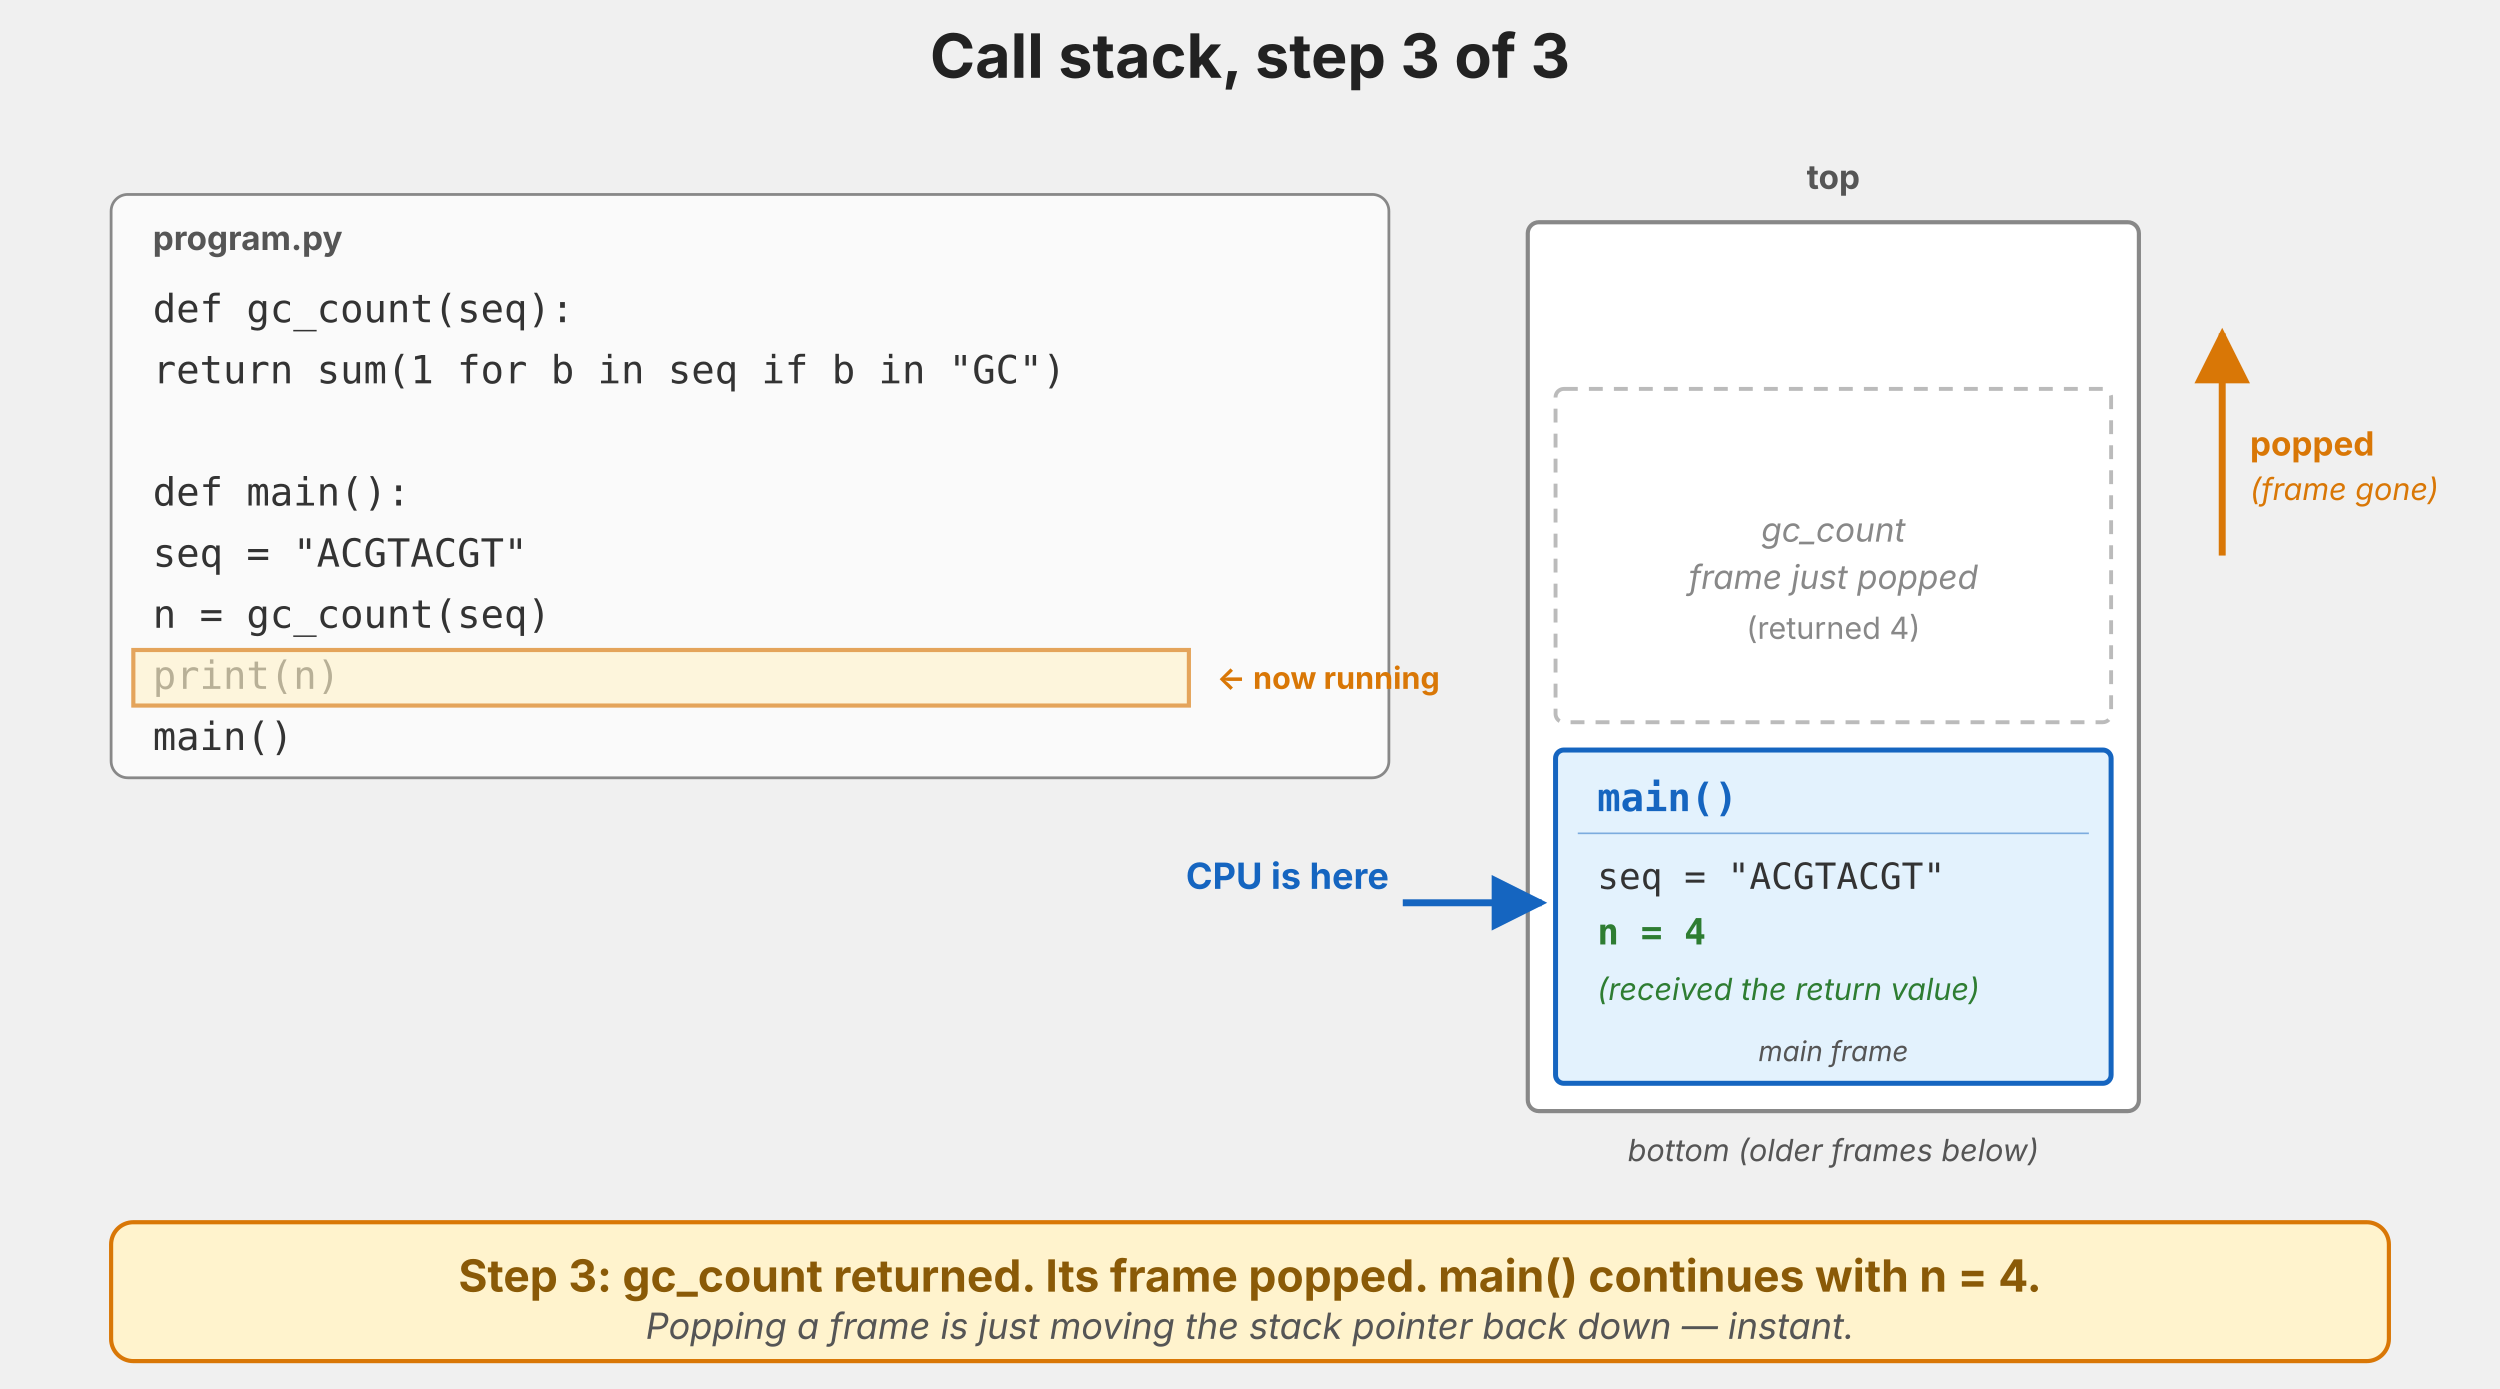
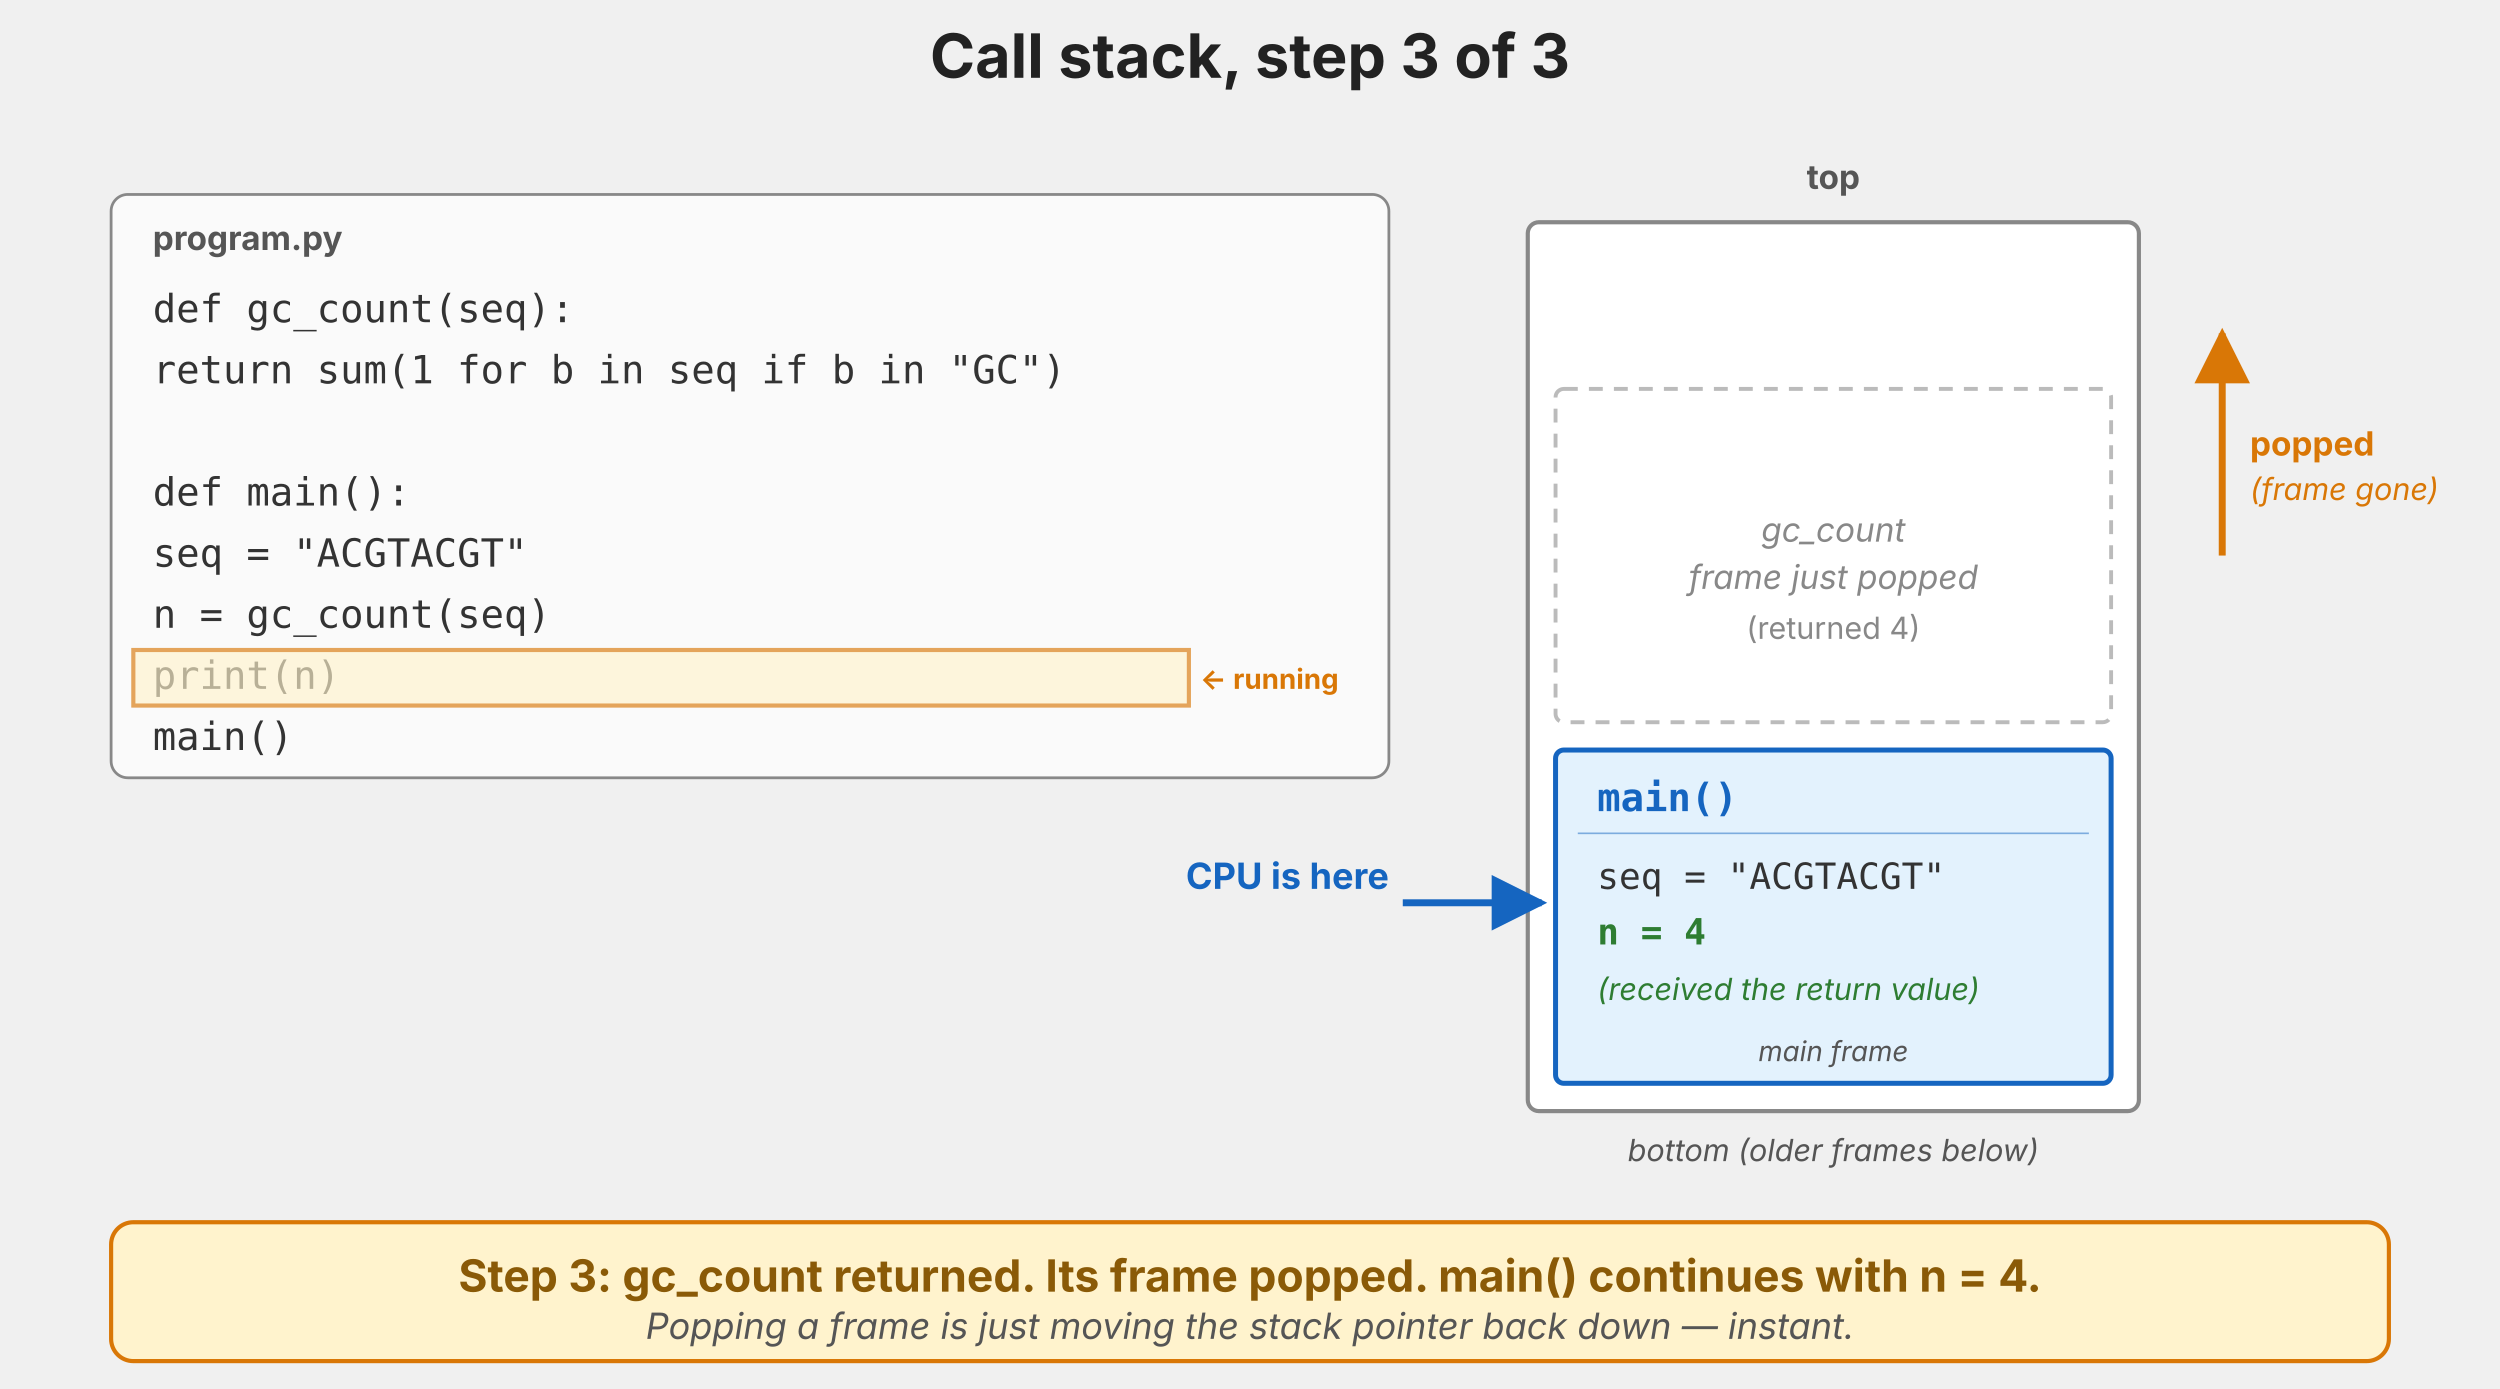
<svg xmlns="http://www.w3.org/2000/svg" viewBox="0 0 900 500" font-family="system-ui, -apple-system, sans-serif">
  <defs>
    <marker id="sfs3-arrow-blue" viewBox="0 0 10 10" refX="9" refY="5" markerWidth="8" markerHeight="8" orient="auto-start-reverse">
      <path d="M 0 0 L 10 5 L 0 10 z" fill="#1565c0" />
    </marker>
    <marker id="sfs3-arrow-pop" viewBox="0 0 10 10" refX="9" refY="5" markerWidth="8" markerHeight="8" orient="auto-start-reverse">
      <path d="M 0 0 L 10 5 L 0 10 z" fill="#d97706" />
    </marker>
  </defs>
  <text x="450" y="28" text-anchor="middle" font-size="22" font-weight="700" fill="#222">
    Call stack, step 3 of 3
  </text>
  <rect x="40" y="70" width="460" height="210" rx="6" ry="6" fill="#fafafa" stroke="#888" stroke-width="1" />
  <text x="55" y="90" font-size="12" font-weight="700" fill="#555">
    program.py
  </text>
  <g font-family="ui-monospace, monospace" font-size="14" fill="#333">
    <text x="55" y="116">def gc_count(seq):</text>
    <text x="55" y="138">    return sum(1 for b in seq if b in "GC")</text>
    <text x="55" y="160"> </text>
    <text x="55" y="182">def main():</text>
    <text x="55" y="204">    seq = "ACGTACGT"</text>
    <text x="55" y="226">    n = gc_count(seq)</text>
    <text x="55" y="248">    print(n)</text>
    <text x="55" y="270">main()</text>
  </g>
  <rect x="48" y="234" width="380" height="20" fill="#fff3cd" stroke="#d97706" stroke-width="1.5" opacity="0.65" />
-   <text x="438" y="248" font-size="11" font-weight="700" fill="#d97706">
-     ← now running
+   <text x="432" y="248" font-size="10" font-weight="700" fill="#d97706">
+     ← running
  </text>
  <text x="660" y="68" text-anchor="middle" font-size="12" font-weight="700" fill="#555">
    top
  </text>
  <rect x="550" y="80" width="220" height="320" fill="white" stroke="#888" stroke-width="1.5" rx="4" />
  <rect x="560" y="140" width="200" height="120" fill="none" stroke="#bbb" stroke-width="1.4" stroke-dasharray="5,4" rx="3" />
  <text x="660" y="195" text-anchor="middle" font-size="12" fill="#888" font-style="italic">
    gc_count
  </text>
  <text x="660" y="212" text-anchor="middle" font-size="12" fill="#888" font-style="italic">
    frame just popped
  </text>
  <text x="660" y="230" text-anchor="middle" font-size="11" fill="#888">
    (returned 4)
  </text>
  <rect x="560" y="270" width="200" height="120" fill="#e3f2fd" stroke="#1565c0" stroke-width="1.8" rx="3" />
  <text x="575" y="292" font-size="14" font-weight="700" font-family="ui-monospace, monospace" fill="#1565c0">main()</text>
  <line x1="568" y1="300" x2="752" y2="300" stroke="#1565c0" stroke-width="0.6" opacity="0.5" />
  <text x="575" y="320" font-size="13" font-family="ui-monospace, monospace" fill="#333">
    seq = "ACGTACGT"
  </text>
  <text x="575" y="340" font-size="13" font-family="ui-monospace, monospace" fill="#2e7d32" font-weight="700">
    n   = 4
  </text>
  <text x="575" y="360" font-size="11" fill="#2e7d32" font-style="italic">
    (received the return value)
  </text>
  <text x="660" y="382" text-anchor="middle" font-size="10" fill="#555" font-style="italic">
    main frame
  </text>
  <text x="660" y="418" text-anchor="middle" font-size="11" fill="#555" font-style="italic">
    bottom (older frames below)
  </text>
  <line x1="800" y1="200" x2="800" y2="120" stroke="#d97706" stroke-width="2.5" marker-end="url(#sfs3-arrow-pop)" />
  <text x="810" y="164" font-size="12" font-weight="700" fill="#d97706">
    popped
  </text>
  <text x="810" y="180" font-size="11" font-style="italic" fill="#d97706">
    (frame gone)
  </text>
  <text x="500" y="320" text-anchor="end" font-size="13" font-weight="700" fill="#1565c0">
    CPU is here
  </text>
  <line x1="505" y1="325" x2="555" y2="325" stroke="#1565c0" stroke-width="2.5" marker-end="url(#sfs3-arrow-blue)" />
  <rect x="40" y="440" width="820" height="50" rx="8" ry="8" fill="#fff3cd" stroke="#d97706" stroke-width="1.5" />
  <text x="450" y="465" text-anchor="middle" font-size="16" font-weight="700" fill="#8a5a07">
    Step 3: gc_count returned. Its frame popped. main() continues with n = 4.
  </text>
  <text x="450" y="482" text-anchor="middle" font-size="13" fill="#555" font-style="italic">
    Popping a frame is just moving the stack pointer back down — instant.
  </text>
</svg>
